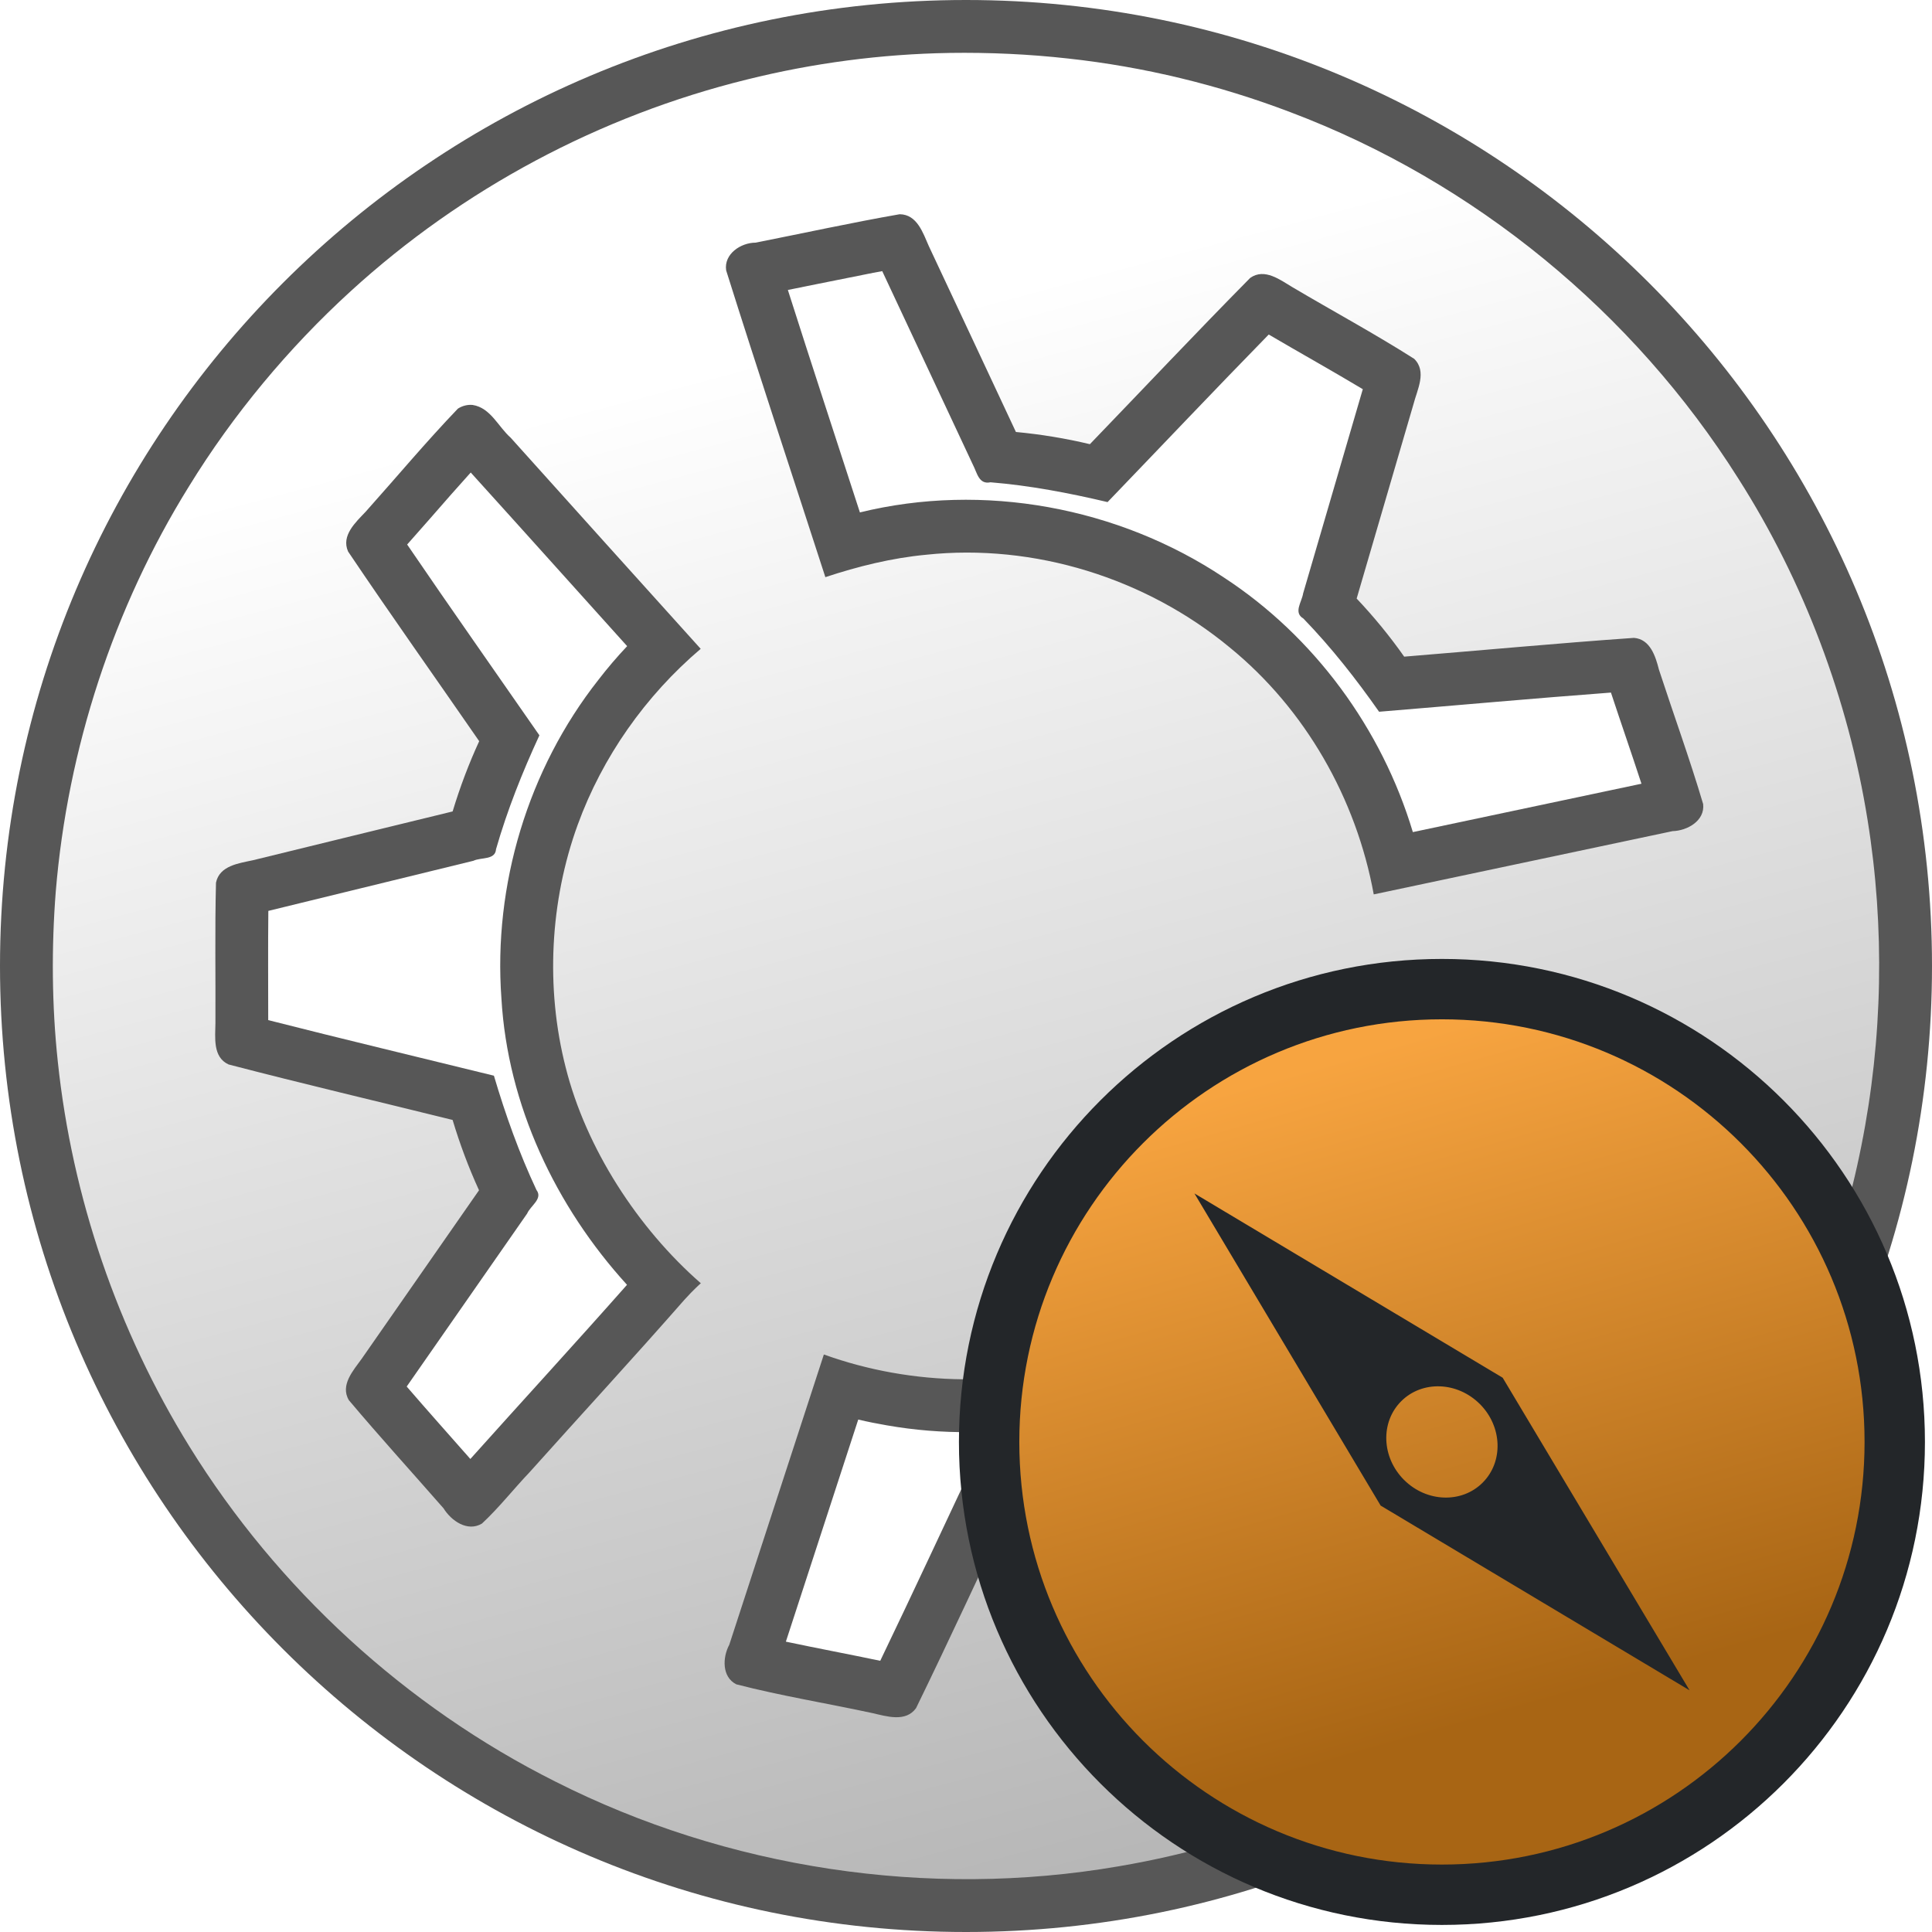
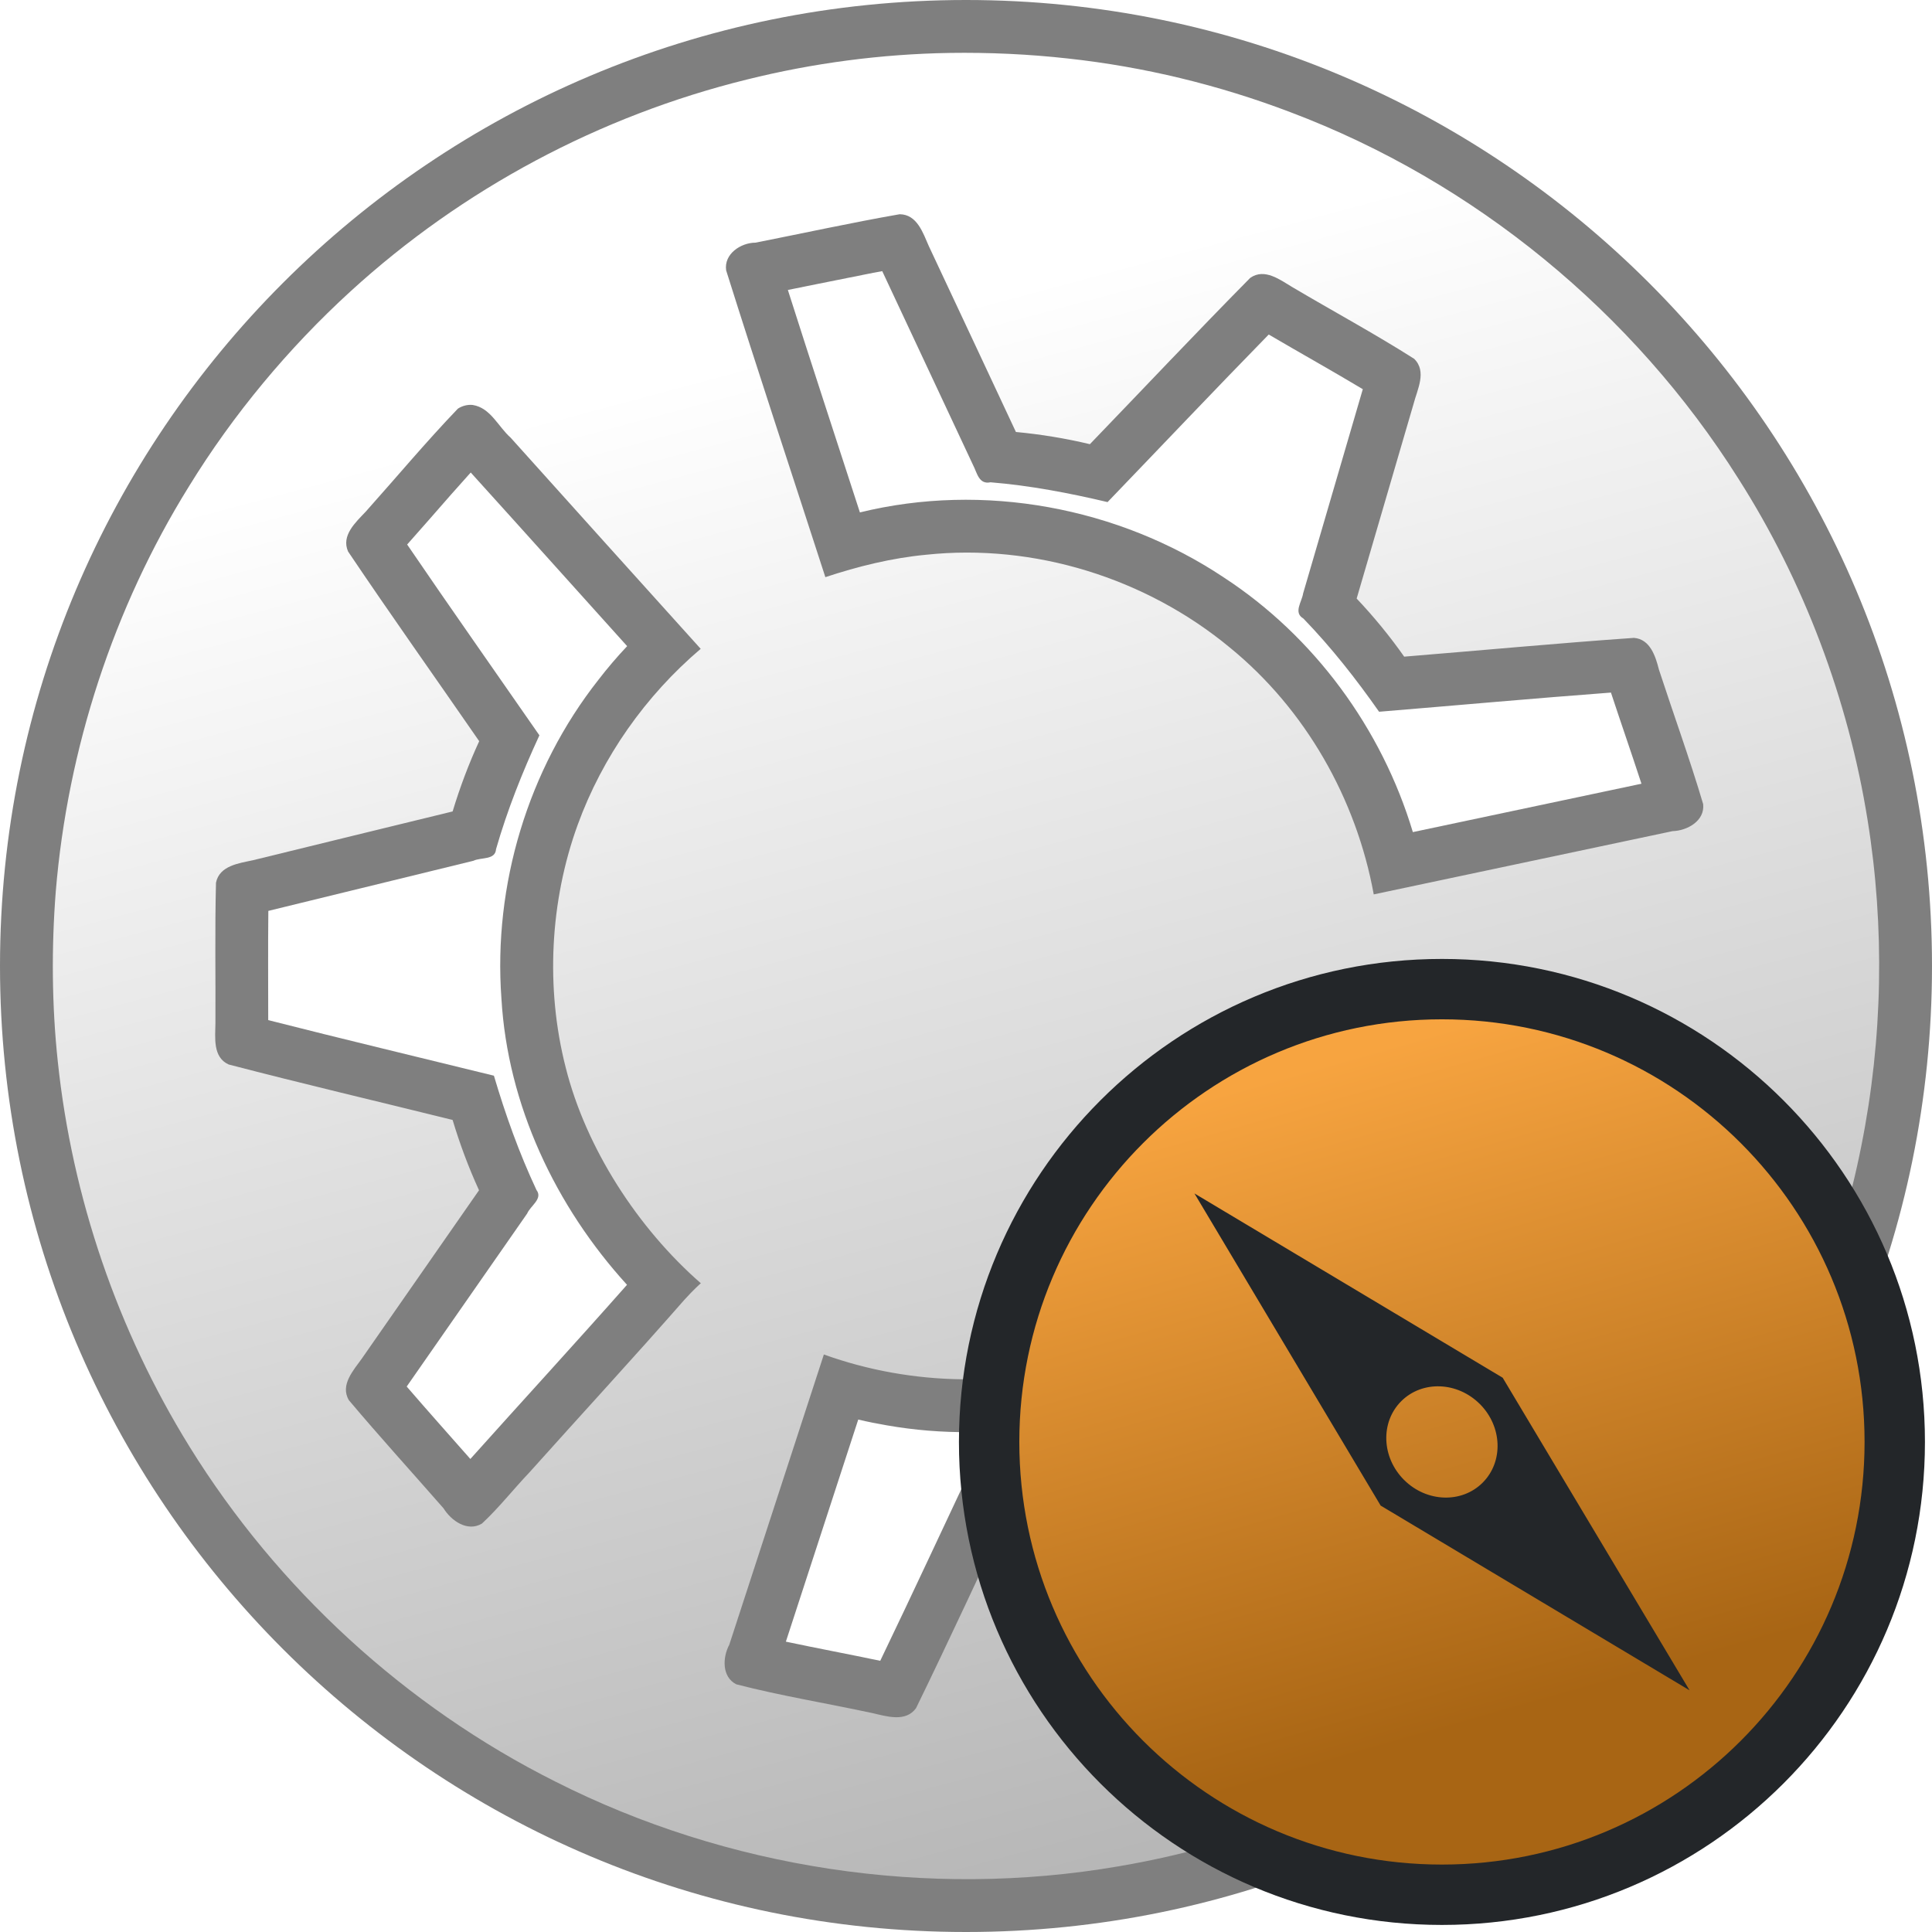
<svg xmlns="http://www.w3.org/2000/svg" data-name="Layer 3" version="1.1" viewBox="0 0 128 128">
  <defs>
    <linearGradient id="linearGradient1401" x1="93.743" x2="93.743" y1="106.74" y2="75.026" gradientTransform="translate(24.839)" gradientUnits="userSpaceOnUse">
      <stop stop-color="#1d99f3" offset="0" />
      <stop stop-color="#c7e7f9" offset="1" />
    </linearGradient>
    <linearGradient id="linearGradient8271" x1="53.809" x2="112.34" y1="22.613" y2="241.07" gradientUnits="userSpaceOnUse">
      <stop stop-color="#fff" offset="0" />
      <stop stop-color="#606060" offset="1" />
    </linearGradient>
-     <linearGradient id="linearGradient50674" x1="101.99" x2="89.75" y1="116.28" y2="73.212" gradientTransform="translate(-34.839 -12.64)" gradientUnits="userSpaceOnUse">
+     <linearGradient id="linearGradient50674" x1="101.994" x2="89.75" y1="116.279" y2="73.212" gradientTransform="translate(-34.83912,-12.63979)" gradientUnits="userSpaceOnUse">
      <stop stop-color="#a86514" offset="0" />
      <stop stop-color="#f7a440" offset="1" />
    </linearGradient>
  </defs>
  <path d="m122.19 73.925-23.486 28.322v18.982c0 2.483-2.795 3.906-4.803 2.501l-10.178-7.122c-0.821-0.57-1.304-1.512-1.304-2.504v-11.858l-23.489-28.322c-2.206-2.66-0.275-6.64 3.222-6.64h56.82c3.499 0 5.318 3.98 3.219 6.64z" fill="url(#linearGradient1401)" />
-   <path d="m62.557 7.016c-15.876 0.314-31.451 7.702-41.748 19.789-8.51 9.855-13.525 22.687-13.789 35.719-0.35 13.304 4.069 26.714 12.463 37.066 9.021 11.296 22.449 19.035 36.812 20.887 13.921 1.893 28.54-1.483 40.072-9.553 12.272-8.471 21.097-21.883 23.695-36.598 2.577-14.026-0.247-29.018-8.016-41.008-7.998-12.522-21.025-21.79-35.574-24.941-1.788-0.412-3.928-0.755-5.541-0.953-2.777-0.336-5.578-0.47-8.375-0.408zm-4.106 10.949c2.003 4.276 4.005 8.552 6.008 12.828 0.281 0.536 0.384 1.322 1.166 1.16 2.62 0.215 5.199 0.709 7.754 1.312 3.559-3.7 7.089-7.43 10.678-11.102 2.072 1.216 4.171 2.387 6.232 3.621-1.318 4.51-2.635 9.02-3.953 13.529-0.088 0.577-0.661 1.268 0.018 1.668 1.849 1.91 3.488 4 5.014 6.174 5.121-0.421 10.238-0.886 15.361-1.27 0.665 2.016 1.363 4.021 2.022 6.039l-15.146 3.205c-2.054-6.85-6.532-12.961-12.529-16.875-6.994-4.657-15.93-6.311-24.105-4.305-1.598-4.923-3.217-9.853-4.773-14.738 1.319-0.266 2.654-0.54 3.939-0.793 0.539-0.108 1.34-0.264 1.717-0.344 0.2-0.037 0.4-0.074 0.6-0.111zm-27.264 13.34c3.465 3.825 6.907 7.671 10.363 11.504-0.669 0.709-1.302 1.45-1.897 2.223-4.67 5.924-6.983 13.61-6.432 21.127 0.41 7.057 3.591 13.772 8.32 18.963-3.426 3.875-6.927 7.686-10.379 11.539-1.407-1.599-2.827-3.186-4.217-4.799 2.659-3.819 5.319-7.639 7.979-11.459 0.22-0.521 1.062-0.98 0.617-1.566-1.146-2.443-2.053-4.984-2.818-7.57-4.984-1.227-9.979-2.415-14.953-3.682 8e-4 -2.412-0.018-4.824 8e-3 -7.236 4.529-1.107 9.058-2.213 13.586-3.32 0.512-0.245 1.45-0.032 1.5-0.771 0.745-2.591 1.743-5.096 2.873-7.541-2.921-4.213-5.876-8.403-8.762-12.641 0.972-1.099 1.943-2.2 2.906-3.307zm62.361 41.586c5.071 1.088 10.118 2.13 15.184 3.246-0.676 2.011-1.34 4.027-2.039 6.031-4.712-0.4-9.425-0.8-14.137-1.199-0.608-0.027-1.339-0.324-1.588 0.438-1.479 2.169-3.202 4.148-5.008 6.049 1.415 4.938 2.912 9.851 4.287 14.801-1.06 0.608-2.124 1.209-3.178 1.828-0.999 0.585-2.03 1.174-3.111 1.777-3.232-3.373-6.466-6.745-9.699-10.117-0.469-0.322-0.756-1.238-1.422-0.91-2.612 0.655-5.276 1.04-7.955 1.289-2.187 4.637-4.341 9.289-6.564 13.908-2.081-0.437-4.172-0.827-6.252-1.268l4.795-14.715c0.622 0.149 1.251 0.272 1.881 0.381 7.295 1.284 15.03-0.177 21.33-4.08 6.43-3.898 11.357-10.211 13.471-17.438z" fill-opacity=".66" />
-   <path d="m64 0a64 64 0 0 0-64 64 64 64 0 0 0 64 64 64 64 0 0 0 64-64 64 64 0 0 0-64-64zm-0.791 6.014c6.299-0.099 12.606 0.86 18.6 2.797 0.672 0.216 1.533 0.513 2.076 0.711 11.786 4.264 22.084 12.488 28.844 23.043 7.17 11.027 10.385 24.552 8.914 37.625-0.053 0.57-0.17 1.366-0.217 1.789-0.352 2.456-0.84 4.894-1.498 7.287-0.132 0.509-0.352 1.241-0.455 1.596-0.437 1.415-0.909 2.821-1.451 4.199-5.035 13.056-15.018 24.094-27.461 30.48-0.764 0.385-1.281 0.648-2.041 1-0.789 0.373-1.768 0.78-2.463 1.076-4.657 1.93-9.574 3.231-14.574 3.871-11.793 1.551-24.042-0.635-34.551-6.215-0.502-0.255-1.186-0.652-1.553-0.846-6.132-3.498-11.626-8.111-16.119-13.557-8.691-10.451-13.435-24.054-13.234-37.637 0.008-0.892 0.037-1.611 0.084-2.443 0.016-0.435 0.075-1.164 0.102-1.529 0.437-5.197 1.554-10.338 3.359-15.232 0.46-1.223 0.867-2.252 1.379-3.416 0.269-0.615 0.648-1.417 0.883-1.9 2.168-4.458 4.892-8.648 8.119-12.412 0.378-0.449 0.923-1.058 1.221-1.387 8.539-9.393 20.246-15.825 32.748-18.014 0.62-0.114 1.464-0.234 1.951-0.312 2.432-0.334 4.883-0.533 7.338-0.574z" fill-opacity=".66" />
+   <path d="m62.557 7.016c-15.876 0.314-31.451 7.702-41.748 19.789-8.51 9.855-13.525 22.687-13.789 35.719-0.35 13.304 4.069 26.714 12.463 37.066 9.021 11.296 22.449 19.035 36.812 20.887 13.921 1.893 28.54-1.483 40.072-9.553 12.272-8.471 21.097-21.883 23.695-36.598 2.577-14.026-0.247-29.018-8.016-41.008-7.998-12.522-21.025-21.79-35.574-24.941-1.788-0.412-3.928-0.755-5.541-0.953-2.777-0.336-5.578-0.47-8.375-0.408zm-4.106 10.949c2.003 4.276 4.005 8.552 6.008 12.828 0.281 0.536 0.384 1.322 1.166 1.16 2.62 0.215 5.199 0.709 7.754 1.312 3.559-3.7 7.089-7.43 10.678-11.102 2.072 1.216 4.171 2.387 6.232 3.621-1.318 4.51-2.635 9.02-3.953 13.529-0.088 0.577-0.661 1.268 0.018 1.668 1.849 1.91 3.488 4 5.014 6.174 5.121-0.421 10.238-0.886 15.361-1.27 0.665 2.016 1.363 4.021 2.022 6.039l-15.146 3.205c-2.054-6.85-6.532-12.961-12.529-16.875-6.994-4.657-15.93-6.311-24.105-4.305-1.598-4.923-3.217-9.853-4.773-14.738 1.319-0.266 2.654-0.54 3.939-0.793 0.539-0.108 1.34-0.264 1.717-0.344 0.2-0.037 0.4-0.074 0.6-0.111zm-27.264 13.34c3.465 3.825 6.907 7.671 10.363 11.504-0.669 0.709-1.302 1.45-1.897 2.223-4.67 5.924-6.983 13.61-6.432 21.127 0.41 7.057 3.591 13.772 8.32 18.963-3.426 3.875-6.927 7.686-10.379 11.539-1.407-1.599-2.827-3.186-4.217-4.799 2.659-3.819 5.319-7.639 7.979-11.459 0.22-0.521 1.062-0.98 0.617-1.566-1.146-2.443-2.053-4.984-2.818-7.57-4.984-1.227-9.979-2.415-14.953-3.682 8e-4 -2.412-0.018-4.824 8e-3 -7.236 4.529-1.107 9.058-2.213 13.586-3.32 0.512-0.245 1.45-0.032 1.5-0.771 0.745-2.591 1.743-5.096 2.873-7.541-2.921-4.213-5.876-8.403-8.762-12.641 0.972-1.099 1.943-2.2 2.906-3.307zm62.361 41.586c5.071 1.088 10.118 2.13 15.184 3.246-0.676 2.011-1.34 4.027-2.039 6.031-4.712-0.4-9.425-0.8-14.137-1.199-0.608-0.027-1.339-0.324-1.588 0.438-1.479 2.169-3.202 4.148-5.008 6.049 1.415 4.938 2.912 9.851 4.287 14.801-1.06 0.608-2.124 1.209-3.178 1.828-0.999 0.585-2.03 1.174-3.111 1.777-3.232-3.373-6.466-6.745-9.699-10.117-0.469-0.322-0.756-1.238-1.422-0.91-2.612 0.655-5.276 1.04-7.955 1.289-2.187 4.637-4.341 9.289-6.564 13.908-2.081-0.437-4.172-0.827-6.252-1.268l4.795-14.715c0.622 0.149 1.251 0.272 1.881 0.381 7.295 1.284 15.03-0.177 21.33-4.08 6.43-3.898 11.357-10.211 13.471-17.438z" fill-opacity=".5" />
+   <path d="m64 0a64 64 0 0 0-64 64 64 64 0 0 0 64 64 64 64 0 0 0 64-64 64 64 0 0 0-64-64zm-0.791 6.014c6.299-0.099 12.606 0.86 18.6 2.797 0.672 0.216 1.533 0.513 2.076 0.711 11.786 4.264 22.084 12.488 28.844 23.043 7.17 11.027 10.385 24.552 8.914 37.625-0.053 0.57-0.17 1.366-0.217 1.789-0.352 2.456-0.84 4.894-1.498 7.287-0.132 0.509-0.352 1.241-0.455 1.596-0.437 1.415-0.909 2.821-1.451 4.199-5.035 13.056-15.018 24.094-27.461 30.48-0.764 0.385-1.281 0.648-2.041 1-0.789 0.373-1.768 0.78-2.463 1.076-4.657 1.93-9.574 3.231-14.574 3.871-11.793 1.551-24.042-0.635-34.551-6.215-0.502-0.255-1.186-0.652-1.553-0.846-6.132-3.498-11.626-8.111-16.119-13.557-8.691-10.451-13.435-24.054-13.234-37.637 0.008-0.892 0.037-1.611 0.084-2.443 0.016-0.435 0.075-1.164 0.102-1.529 0.437-5.197 1.554-10.338 3.359-15.232 0.46-1.223 0.867-2.252 1.379-3.416 0.269-0.615 0.648-1.417 0.883-1.9 2.168-4.458 4.892-8.648 8.119-12.412 0.378-0.449 0.923-1.058 1.221-1.387 8.539-9.393 20.246-15.825 32.748-18.014 0.62-0.114 1.464-0.234 1.951-0.312 2.432-0.334 4.883-0.533 7.338-0.574z" fill-opacity=".5" />
  <ellipse cx="64.056" cy="63.703" rx="64.035" ry="63.635" fill="none" />
  <path d="m62.912 3.507c-4.525 0.073-9.051 0.672-13.424 1.761-9.761 2.405-18.845 7.255-26.266 14.036-4.101 3.747-7.775 8.152-10.708 12.928-4.991 8.037-8.037 17.371-8.82 26.84-0.289 3.7-0.263 7.55 0.136 11.267 0.95 8.997 3.952 17.792 8.729 25.511 5.818 9.398 14.311 17.214 24.25 22.192 11.381 5.75 24.667 7.779 37.291 5.608 9.497-1.608 18.779-5.578 26.466-11.448 11.682-8.824 19.916-21.937 22.754-36.293 1.422-7.102 1.558-14.473 0.412-21.583-1.275-7.98-4.23-15.825-8.567-22.626-6.943-11.012-17.479-19.664-29.67-24.266-4.75-1.81-9.725-3.011-14.722-3.556-2.624-0.292-5.211-0.409-7.861-0.372zm-3.303 10.687c1.154 0.011 1.546 1.249 1.931 2.118 1.93 4.099 3.843 8.206 5.767 12.308 1.65 0.154 3.289 0.424 4.901 0.808 3.539-3.671 7.038-7.388 10.619-11.014 0.956-0.68 1.998 0.139 2.823 0.626 2.677 1.584 5.424 3.068 8.044 4.733 0.859 0.846 0.196 2.05-0.049 3.011-1.254 4.291-2.509 8.581-3.763 12.872 1.14 1.206 2.195 2.491 3.149 3.849 5.073-0.413 10.148-0.889 15.222-1.244 1.078 0.083 1.433 1.226 1.656 2.104 0.971 2.972 2.042 5.914 2.93 8.909 0.122 1.112-1.059 1.766-2.03 1.792-6.598 1.397-13.197 2.792-19.795 4.19-1.156-6.34-4.53-12.274-9.537-16.357-5.557-4.6-12.96-6.906-20.115-6.146-2.279 0.214-4.511 0.768-6.68 1.485-2.191-6.776-4.436-13.534-6.573-20.325-0.16-1.088 0.97-1.834 1.947-1.837 3.183-0.628 6.359-1.325 9.551-1.883zm-28.292 12.636c1.189 0.188 1.69 1.441 2.514 2.167 4.192 4.668 8.389 9.332 12.592 13.99-3.657 3.111-6.513 7.156-8.154 11.672-1.827 5.029-2.137 10.789-0.795 16.046 1.347 5.376 4.786 10.671 8.958 14.314 0 0-0.448 0.387-1.095 1.102-3.366 3.843-6.843 7.609-10.253 11.42-1.067 1.119-2.029 2.357-3.159 3.403-0.959 0.567-2.032-0.193-2.539-1.013-2.089-2.388-4.229-4.738-6.271-7.163-0.6-1.008 0.304-1.981 0.859-2.761l7.762-11.149c-0.692-1.51-1.272-3.069-1.75-4.659-4.947-1.226-9.915-2.39-14.843-3.676-1.06-0.485-0.881-1.79-0.87-2.744 0.016-3.098-0.042-6.204 0.037-9.298 0.229-1.134 1.523-1.286 2.455-1.49 4.406-1.084 8.816-2.153 13.223-3.231 0.48-1.59 1.066-3.147 1.76-4.655-2.893-4.188-5.845-8.342-8.685-12.563-0.474-1.062 0.503-1.939 1.159-2.634 2.037-2.277 4.002-4.631 6.114-6.834 0.289-0.187 0.641-0.28 0.983-0.244zm60.121 42.028c6.845 1.485 13.712 2.879 20.545 4.406 0.47 0.1 0.461 0.826 1.004 0.691 0.3 0.231-0.286 1.041-0.335 1.501-1.083 3.197-2.117 6.416-3.261 9.587-0.573 0.992-1.838 0.74-2.779 0.631-4.529-0.377-9.057-0.77-13.586-1.153-0.956 1.357-2.008 2.647-3.155 3.847 1.409 4.904 2.909 9.789 4.239 14.711 0.082 1.194-1.187 1.672-2.035 2.163-2.694 1.516-5.338 3.147-8.074 4.57-1.161 0.326-1.879-0.858-2.586-1.548-3.096-3.23-6.193-6.46-9.289-9.69-1.614 0.385-3.255 0.654-4.907 0.808-2.175 4.595-4.3 9.22-6.528 13.786-0.686 0.953-1.949 0.543-2.891 0.33-3.002-0.649-6.052-1.14-9.02-1.908-0.966-0.491-0.911-1.79-0.463-2.622 2.088-6.41 4.178-12.82 6.266-19.23 5.874 2.115 12.529 2.223 18.381 0.131 7.094-2.463 13.112-7.924 16.08-14.841 0.886-2.006 1.501-4.122 1.922-6.271 0.157 0.034 0.314 0.068 0.471 0.101z" fill="url(#linearGradient8271)" />
-   <g transform="translate(19.057 13.769)">
+   <g transform="translate(19.05742,13.76929)">
    <circle cx="76.475" cy="81.763" r="30" fill="url(#linearGradient50674)" stroke-width="1.274" style="paint-order:markers fill stroke" />
    <path class="ColorScheme-Text" d="m76.475 49.763c-17.673 0-32 14.327-32 32s14.327 32 32 32c17.673 0 32-14.327 32-32s-14.327-32-32-32zm0 4c15.464 0 28 12.536 28 28s-12.536 28-28 28c-15.464-1e-5 -28-12.536-28-28s12.536-28 28-28z" color="#232629" fill="#232629" stroke-width="4" />
    <path d="m80.5 77.51-20.422-12.21 12.336 20.68 20.466 12.238zm-1.514 1.74a3.816 3.552 45 0 1 0.186 5.211 3.816 3.552 45 0 1-5.211-0.186 3.816 3.552 45 0 1-0.185-5.209 3.816 3.552 45 0 1 5.209 0.185z" fill="#232629" />
  </g>
</svg>
